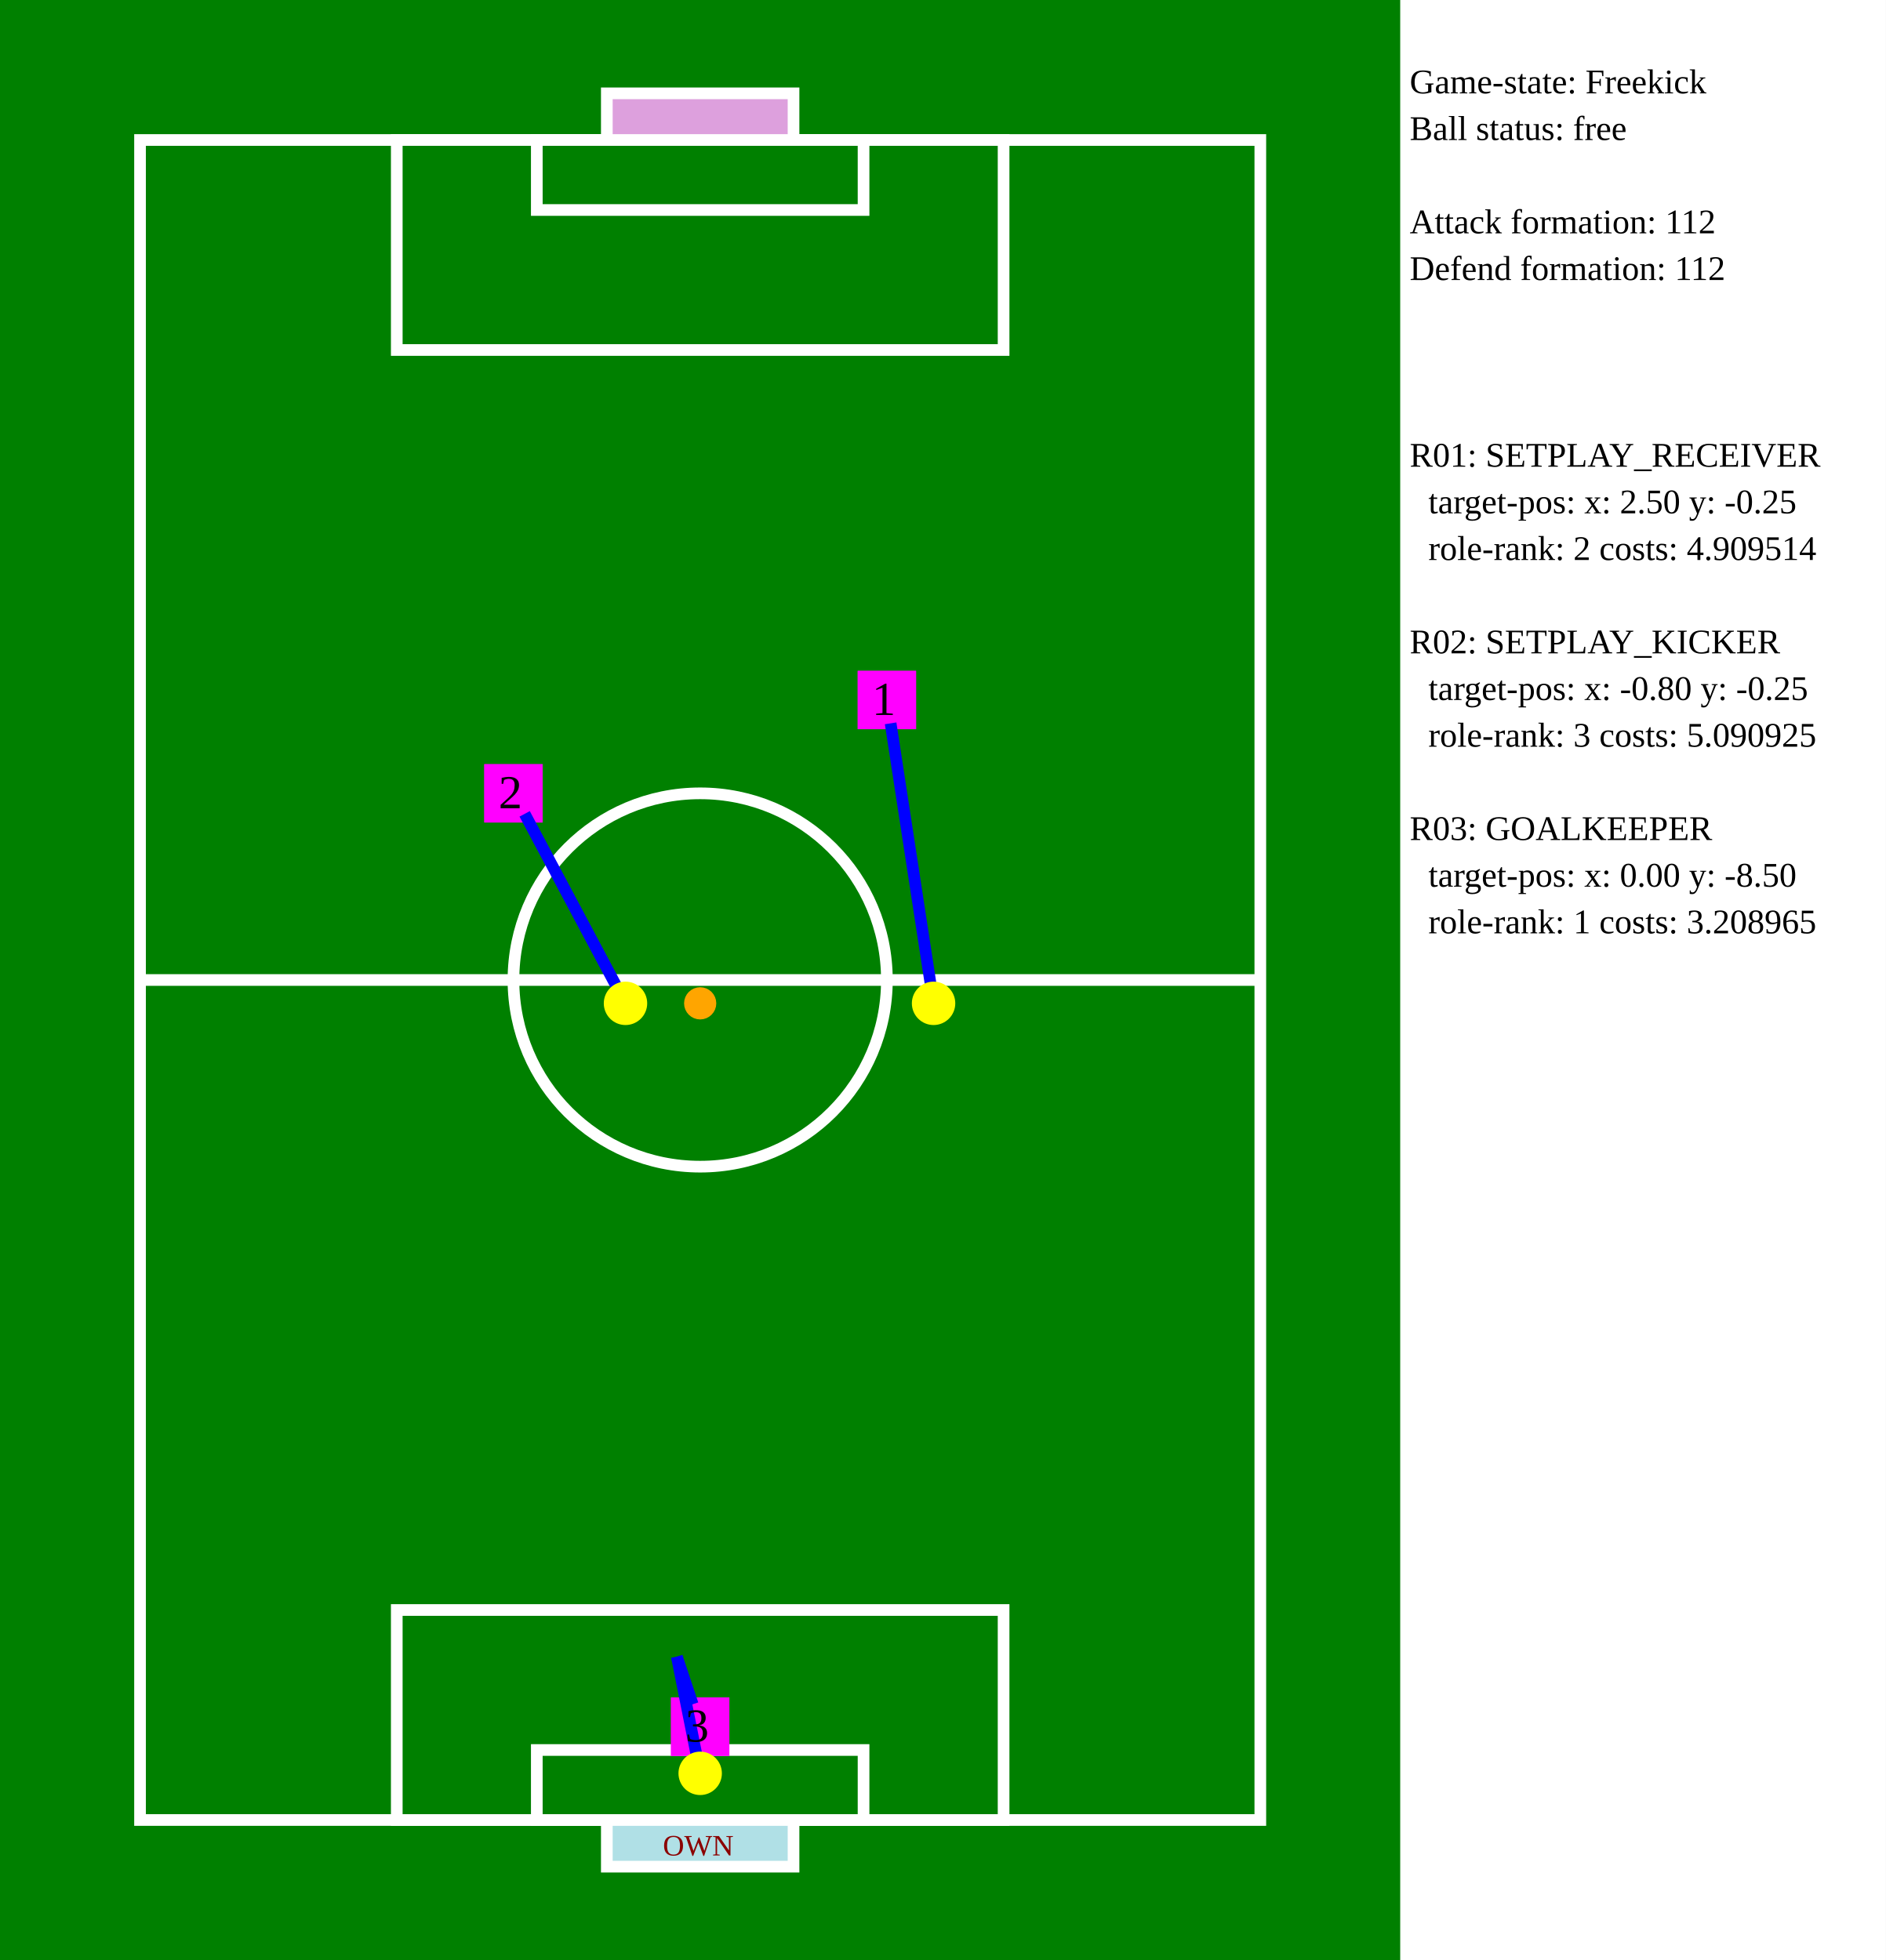
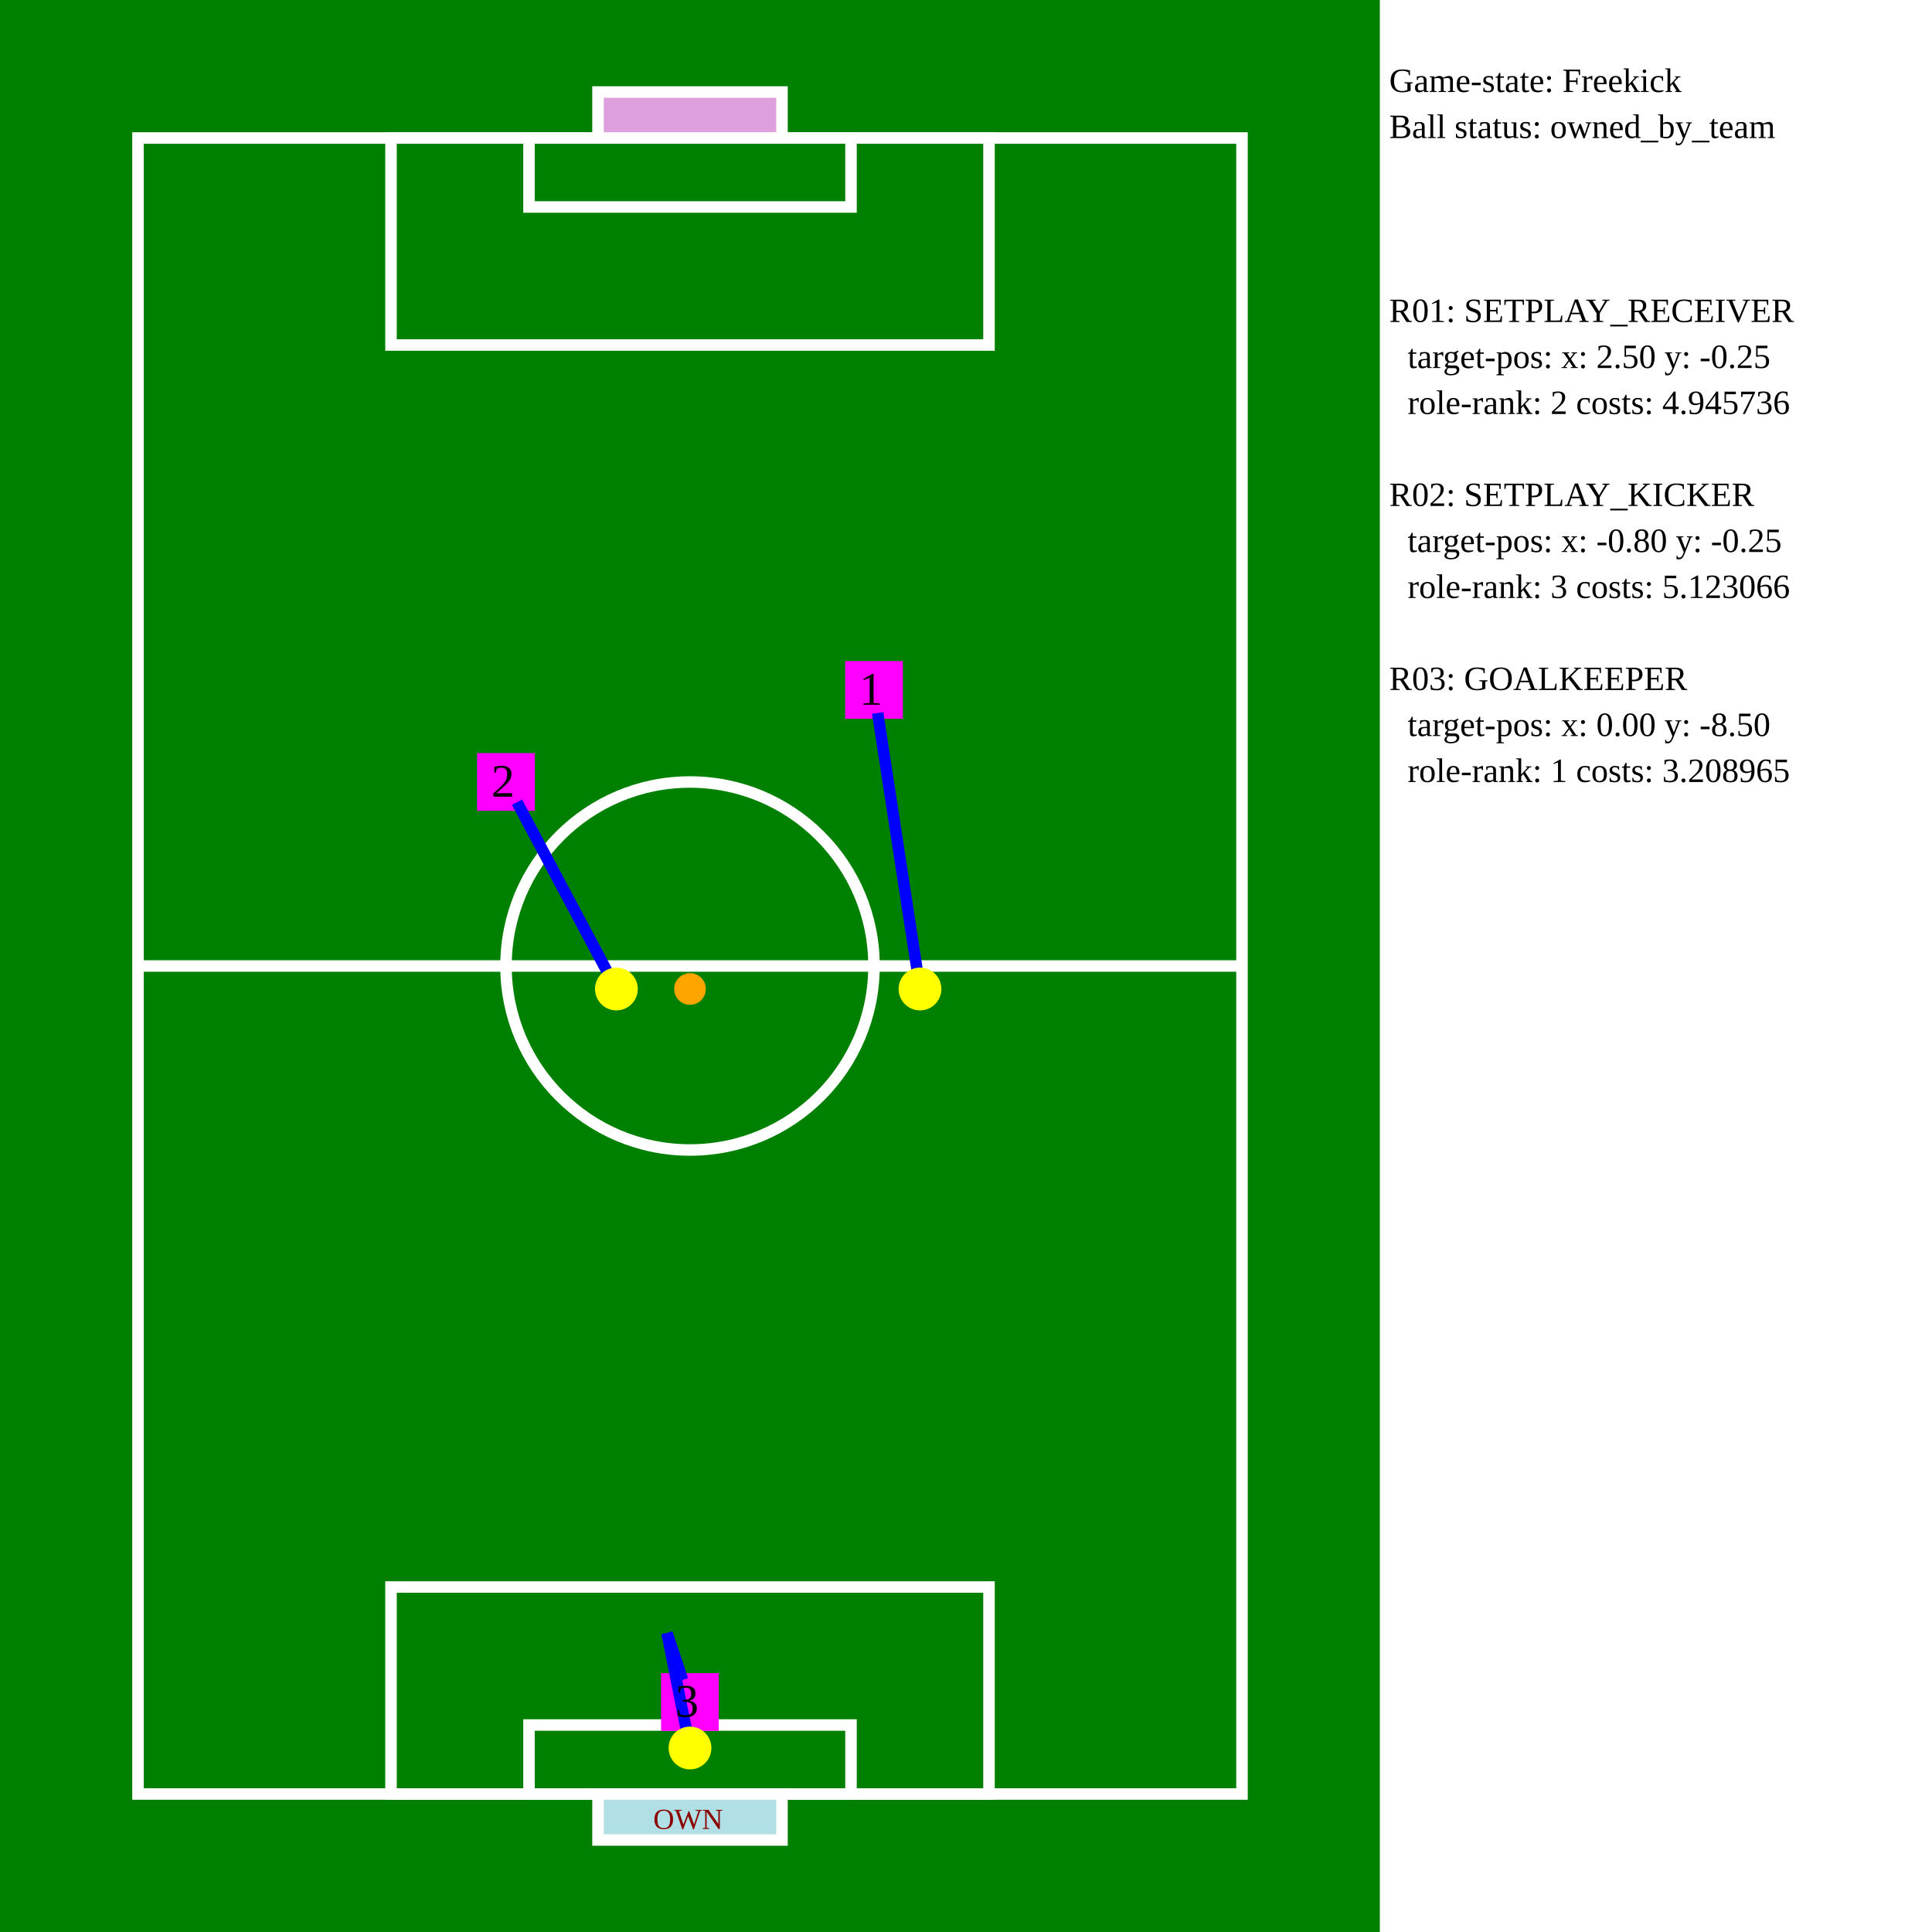
- <svg xmlns="http://www.w3.org/2000/svg" width="20.20cm" height="21.00cm" version="1.1">
+ <svg xmlns="http://www.w3.org/2000/svg" width="21.00cm" height="21.00cm" version="1.1">
  <rect x="0cm" y="0cm" width="15.00cm" height="21.00cm" fill="green" stroke-width="0.02cm" />
-   <rect x="15.00cm" y="0cm" width="5.20cm" height="21.00cm" fill="white" stroke-width="0.02cm" />
+   <rect x="15.00cm" y="0cm" width="6.00cm" height="21.00cm" fill="white" stroke-width="0.02cm" />
  <text x="15.10cm" y="1.00cm" font-size="14" font-weight-absolute="bold" fill="black">Game-state: Freekick</text>
-   <text x="15.10cm" y="1.50cm" font-size="14" font-weight-absolute="bold" fill="black">Ball status: free</text>
-   <text x="15.10cm" y="2.50cm" font-size="14" font-weight-absolute="bold" fill="black">Attack formation: 112</text>
-   <text x="15.10cm" y="3.00cm" font-size="14" font-weight-absolute="bold" fill="black">Defend formation: 112</text>
-   <text x="15.10cm" y="5.00cm" font-size="14" font-weight-absolute="bold" fill="black">R01: SETPLAY_RECEIVER</text>
-   <text x="15.30cm" y="5.50cm" font-size="14" font-weight-absolute="bold" fill="black">target-pos: x: 2.50 y: -0.25</text>
-   <text x="15.30cm" y="6.00cm" font-size="14" font-weight-absolute="bold" fill="black">role-rank: 2 costs: 4.909514</text>
-   <text x="15.10cm" y="7.00cm" font-size="14" font-weight-absolute="bold" fill="black">R02: SETPLAY_KICKER</text>
-   <text x="15.30cm" y="7.50cm" font-size="14" font-weight-absolute="bold" fill="black">target-pos: x: -0.80 y: -0.25</text>
-   <text x="15.30cm" y="8.00cm" font-size="14" font-weight-absolute="bold" fill="black">role-rank: 3 costs: 5.090925</text>
-   <text x="15.10cm" y="9.00cm" font-size="14" font-weight-absolute="bold" fill="black">R03: GOALKEEPER</text>
-   <text x="15.30cm" y="9.50cm" font-size="14" font-weight-absolute="bold" fill="black">target-pos: x: 0.00 y: -8.50</text>
-   <text x="15.30cm" y="10.00cm" font-size="14" font-weight-absolute="bold" fill="black">role-rank: 1 costs: 3.208965</text>
+   <text x="15.10cm" y="1.50cm" font-size="14" font-weight-absolute="bold" fill="black">Ball status: owned_by_team</text>
+   <text x="15.10cm" y="3.50cm" font-size="14" font-weight-absolute="bold" fill="black">R01: SETPLAY_RECEIVER</text>
+   <text x="15.30cm" y="4.00cm" font-size="14" font-weight-absolute="bold" fill="black">target-pos: x: 2.50 y: -0.25</text>
+   <text x="15.30cm" y="4.50cm" font-size="14" font-weight-absolute="bold" fill="black">role-rank: 2 costs: 4.945736</text>
+   <text x="15.10cm" y="5.50cm" font-size="14" font-weight-absolute="bold" fill="black">R02: SETPLAY_KICKER</text>
+   <text x="15.30cm" y="6.00cm" font-size="14" font-weight-absolute="bold" fill="black">target-pos: x: -0.80 y: -0.25</text>
+   <text x="15.30cm" y="6.50cm" font-size="14" font-weight-absolute="bold" fill="black">role-rank: 3 costs: 5.123066</text>
+   <text x="15.10cm" y="7.50cm" font-size="14" font-weight-absolute="bold" fill="black">R03: GOALKEEPER</text>
+   <text x="15.30cm" y="8.00cm" font-size="14" font-weight-absolute="bold" fill="black">target-pos: x: 0.00 y: -8.50</text>
+   <text x="15.30cm" y="8.50cm" font-size="14" font-weight-absolute="bold" fill="black">role-rank: 1 costs: 3.208965</text>
  <rect x="1.50cm" y="1.50cm" width="12.00cm" height="18.00cm" fill="none" stroke="white" stroke-width="0.125cm" />
  <line x1="1.50cm" y1="10.50cm" x2="13.50cm" y2="10.50cm" stroke-width="0.125cm" stroke="white" />
  <circle cx="7.50cm" cy="10.50cm" r="2.00cm" fill="none" stroke="white" stroke-width="0.125cm" />
  <rect x="4.25cm" y="1.50cm" width="6.50cm" height="2.25cm" fill="green" stroke="white" stroke-width="0.125cm" />
  <rect x="4.25cm" y="17.25cm" width="6.50cm" height="2.25cm" fill="green" stroke="white" stroke-width="0.125cm" />
  <rect x="5.75cm" y="1.50cm" width="3.50cm" height="0.75cm" fill="green" stroke="white" stroke-width="0.125cm" />
  <rect x="5.75cm" y="18.75cm" width="3.50cm" height="0.75cm" fill="green" stroke="white" stroke-width="0.125cm" />
  <rect x="6.50cm" y="1.00cm" width="2.00cm" height="0.50cm" fill="plum" stroke="white" stroke-width="0.125cm" />
  <rect x="6.50cm" y="19.50cm" width="2.00cm" height="0.50cm" fill="powderblue" stroke="white" stroke-width="0.125cm" />
  <text x="7.10cm" y="19.88cm" fill="darkred">OWN</text>
  <rect x="9.25cm" y="7.25cm" width="0.50cm" height="0.50cm" fill="magenta" stroke="magenta" stroke-width="0.125cm" />
  <rect x="5.25cm" y="8.25cm" width="0.50cm" height="0.50cm" fill="magenta" stroke="magenta" stroke-width="0.125cm" />
  <rect x="7.25cm" y="18.25cm" width="0.50cm" height="0.50cm" fill="magenta" stroke="magenta" stroke-width="0.125cm" />
  <rect x="9.25cm" y="7.25cm" width="0.50cm" height="0.50cm" fill="magenta" stroke="magenta" stroke-width="0.125cm" />
  <line x1="9.54cm" y1="7.75cm" x2="10.00cm" y2="10.75cm" stroke-width="0.125cm" stroke="blue" />
  <circle cx="10.00cm" cy="10.75cm" r="0.17cm" fill="yellow" stroke="yellow" stroke-width="0.125cm" />
  <rect x="5.25cm" y="8.25cm" width="0.50cm" height="0.50cm" fill="magenta" stroke="magenta" stroke-width="0.125cm" />
  <line x1="5.62cm" y1="8.72cm" x2="6.70cm" y2="10.75cm" stroke-width="0.125cm" stroke="blue" />
  <circle cx="6.70cm" cy="10.75cm" r="0.17cm" fill="yellow" stroke="yellow" stroke-width="0.125cm" />
  <rect x="7.25cm" y="18.25cm" width="0.50cm" height="0.50cm" fill="magenta" stroke="magenta" stroke-width="0.125cm" />
  <line x1="7.42cm" y1="18.26cm" x2="7.25cm" y2="17.75cm" stroke-width="0.125cm" stroke="blue" />
  <line x1="7.25cm" y1="17.75cm" x2="7.50cm" y2="19.00cm" stroke-width="0.125cm" stroke="blue" />
  <circle cx="7.50cm" cy="19.00cm" r="0.17cm" fill="yellow" stroke="yellow" stroke-width="0.125cm" />
  <text x="9.34cm" y="7.66cm" font-size="large" font-weight-absolute="bold" fill="black">1</text>
  <text x="5.34cm" y="8.66cm" font-size="large" font-weight-absolute="bold" fill="black">2</text>
  <text x="7.34cm" y="18.66cm" font-size="large" font-weight-absolute="bold" fill="black">3</text>
  <circle cx="7.50cm" cy="10.75cm" r="0.11cm" fill="orange" stroke="orange" stroke-width="0.125cm" />
</svg>
